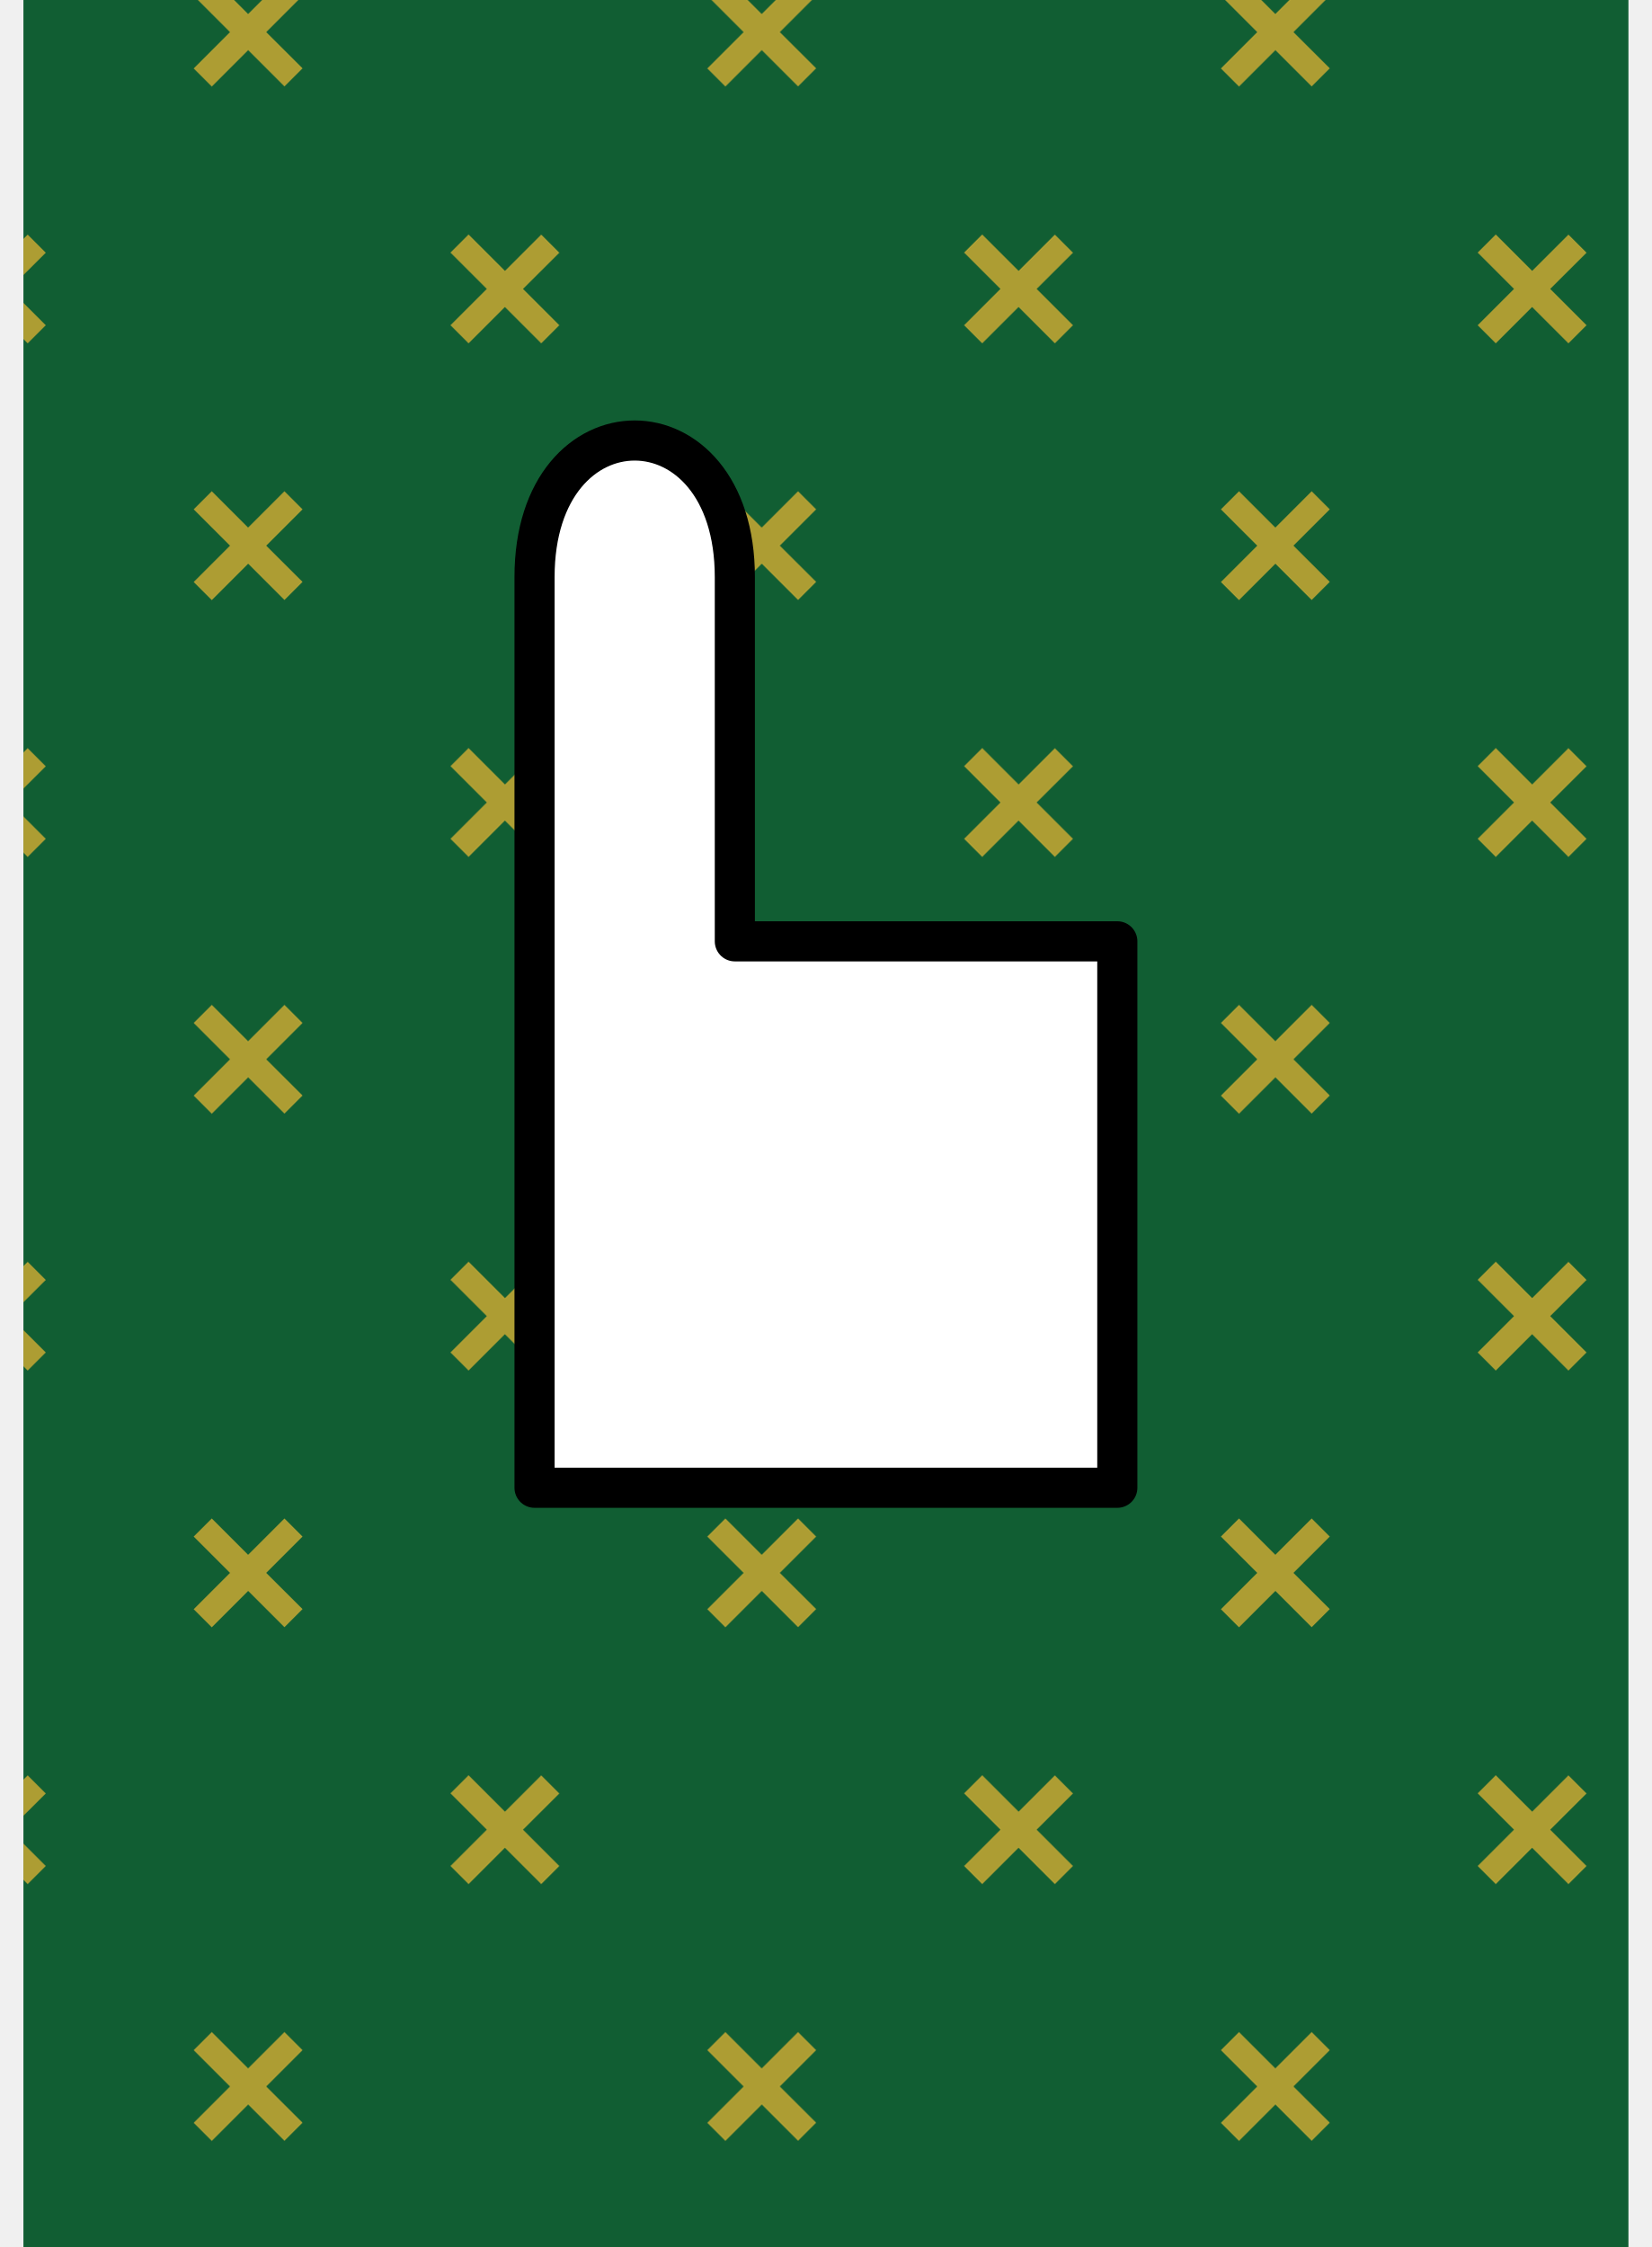
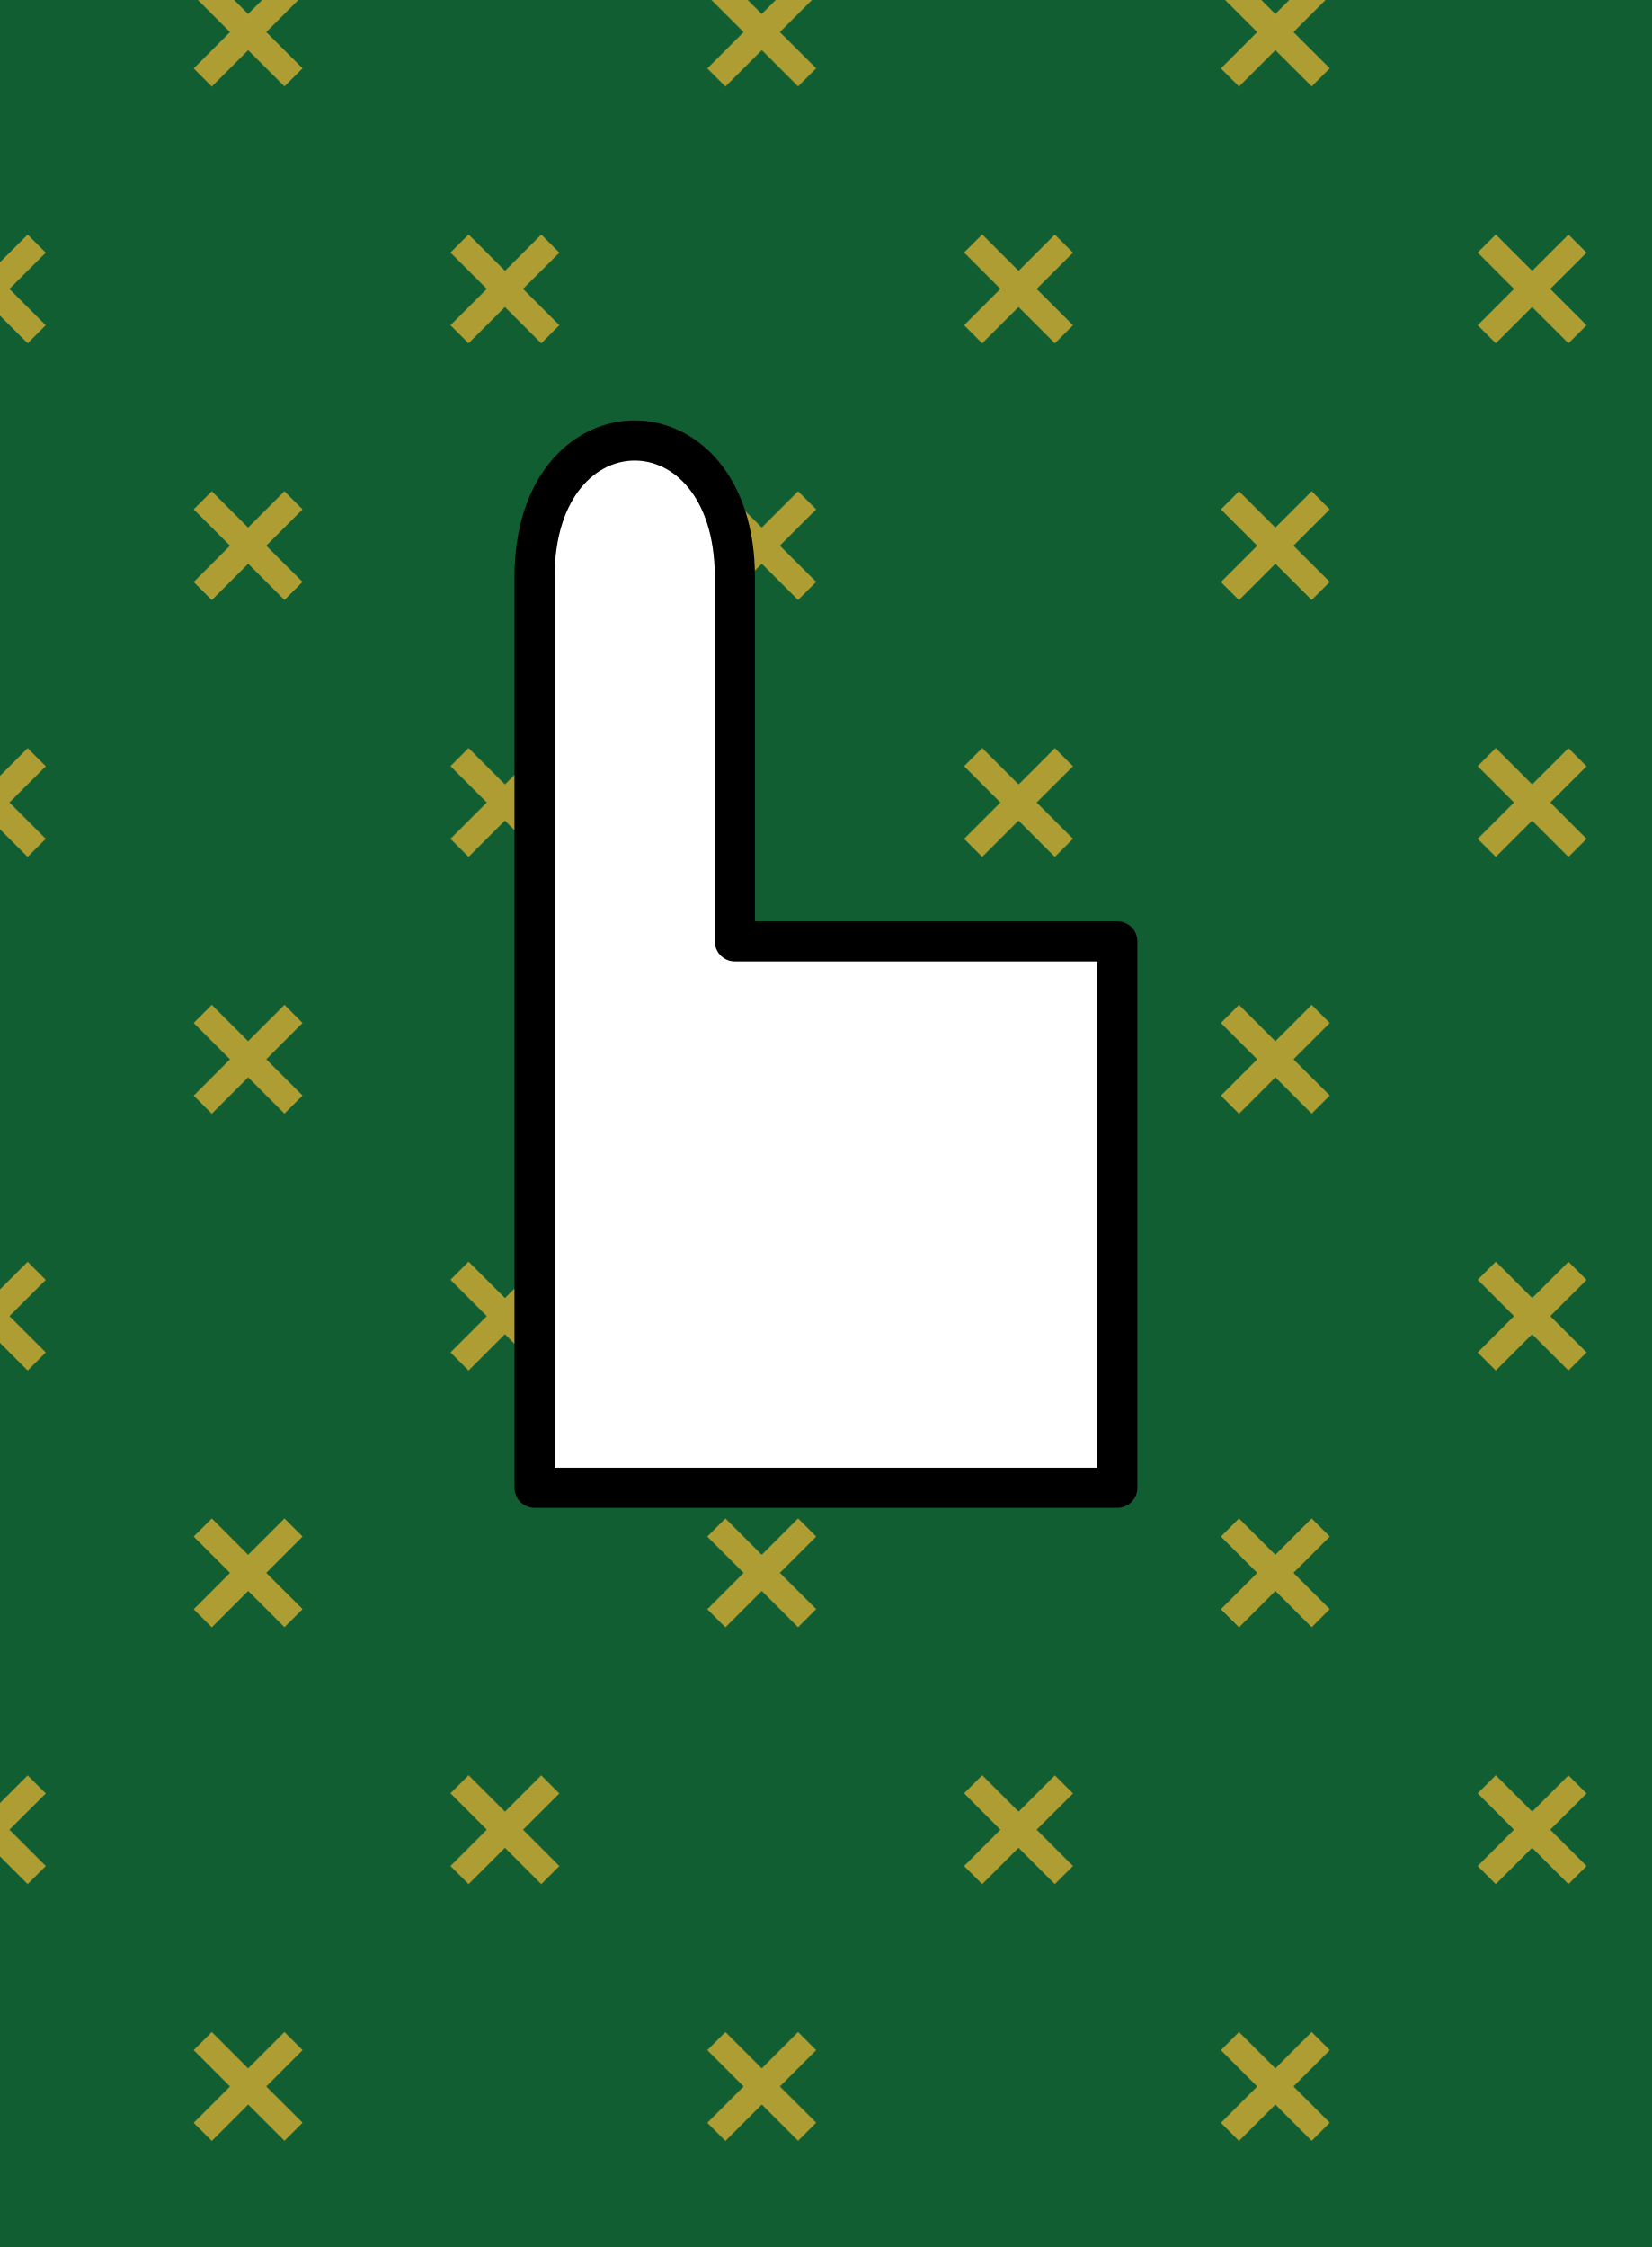
<svg xmlns="http://www.w3.org/2000/svg" width="816px" height="1110px" viewBox="-2.5 -7.5 25 35" version="1.1">
  <defs>
    <pattern id="pattern" x="5" y="5" width="40" height="40" patternUnits="userSpaceOnUse" patternTransform="scale(0.2 0.2)">
      <g id="Page-1" fill="none" fill-rule="evenodd">
        <g id="Artboard-5" fill="#ad9d33">
          <path id="Combined-Shape" d="M0 38.59l2.83-2.83 1.41 1.41L1.41 40H0v-1.41zM0 1.4l2.83 2.83 1.41-1.41L1.41 0H0v1.41zM38.59 40l-2.83-2.83 1.41-1.41L40 38.59V40h-1.41zM40 1.41l-2.83 2.83-1.41-1.41L38.59 0H40v1.41zM20 18.6l2.83-2.83 1.41 1.41L21.41 20l2.83 2.83-1.41 1.41L20 21.41l-2.83 2.83-1.41-1.41L18.59 20l-2.83-2.83 1.41-1.41L20 18.59z" />
        </g>
      </g>
    </pattern>
  </defs>
-   <rect x="-2.5" y="-7.5" width="25" height="35" stroke="none" style="fill: #115e33" />
-   <rect x="-2.5" y="-7.5" width="25" height="35" stroke="none" stroke-width="5px" fill="url(#pattern)" />
+   <rect x="-3.5" y="-8.5" width="27" height="37" stroke="none" style="fill: #115e33" />
+   <rect x="-3.5" y="-8.5" width="27" height="37" stroke="none" stroke-width="5px" fill="url(#pattern)" />
  <g transform="translate(-2.5,-2.5)">
    <g transform="scale(1.25,1.25)">
      <path stroke-linejoin="round" stroke-width="0.5" fill="white" stroke="black" d="M 6.369 3.191 L 6.369 14.539 L 13.631 14.539 L 13.631 7.73 L 8.865 7.73 L 8.865 3.191 C 8.865 0.922 6.369 0.922 6.369 3.191 Z  " />
    </g>
  </g>
</svg>
